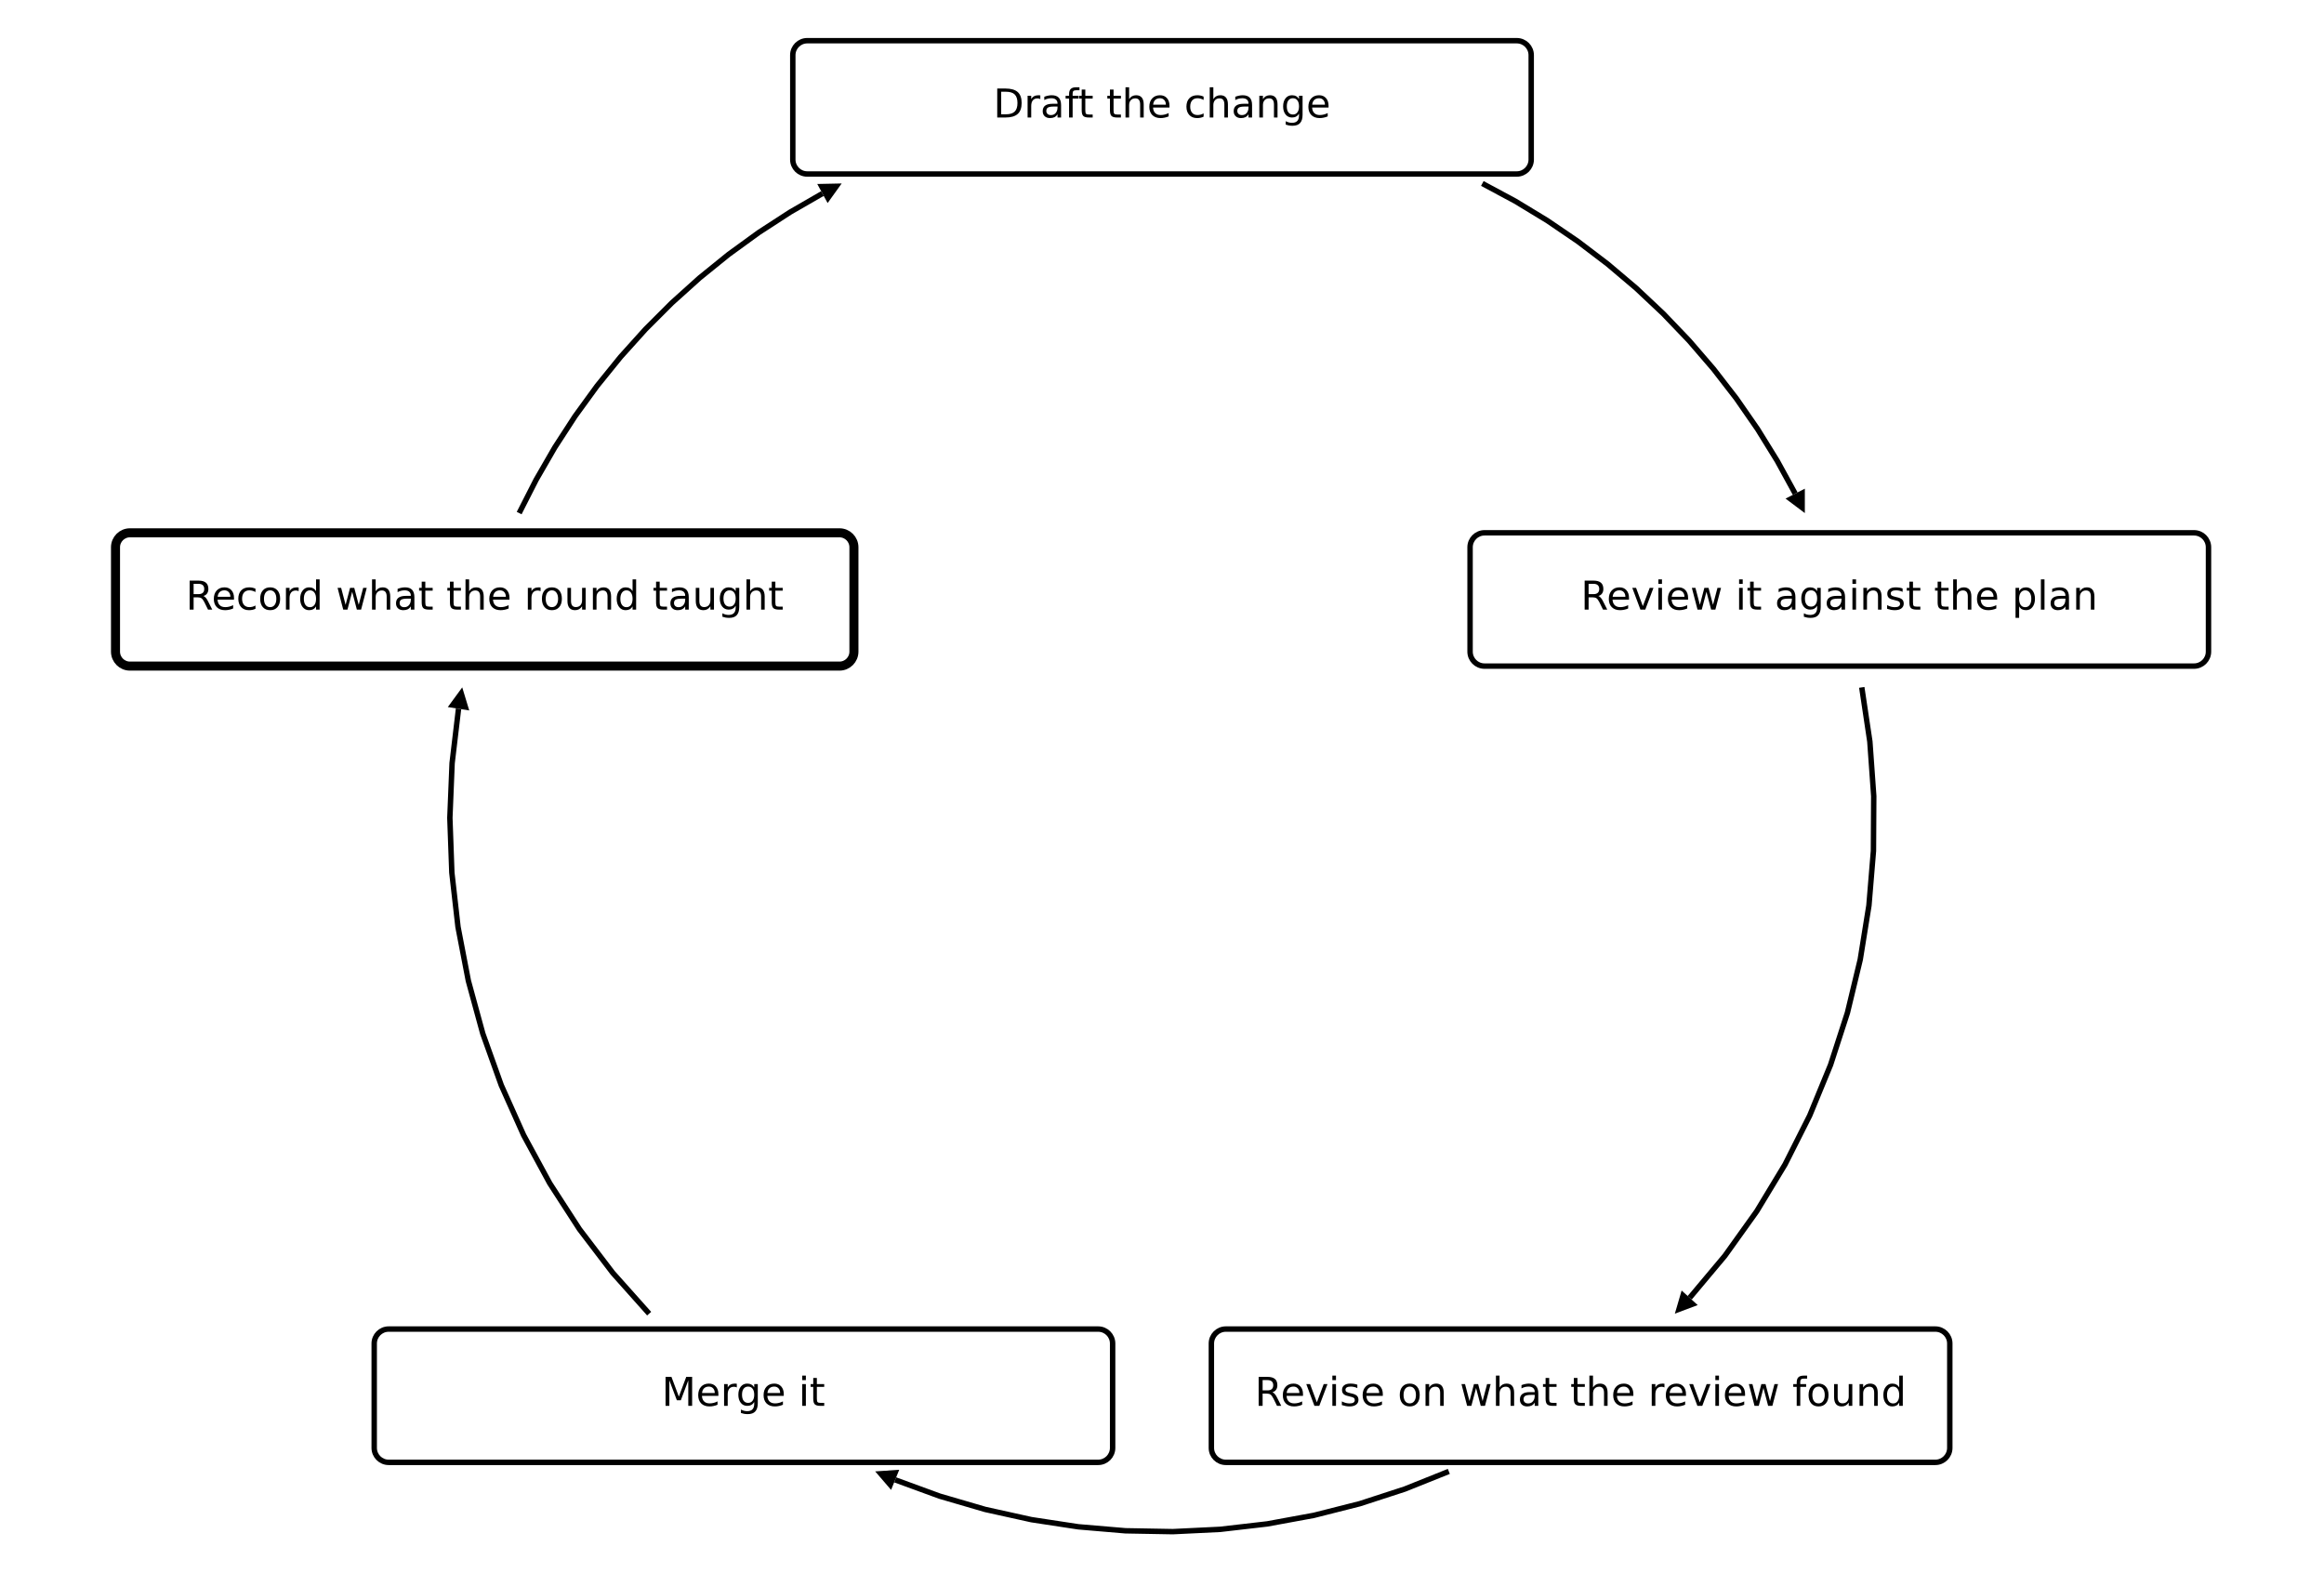
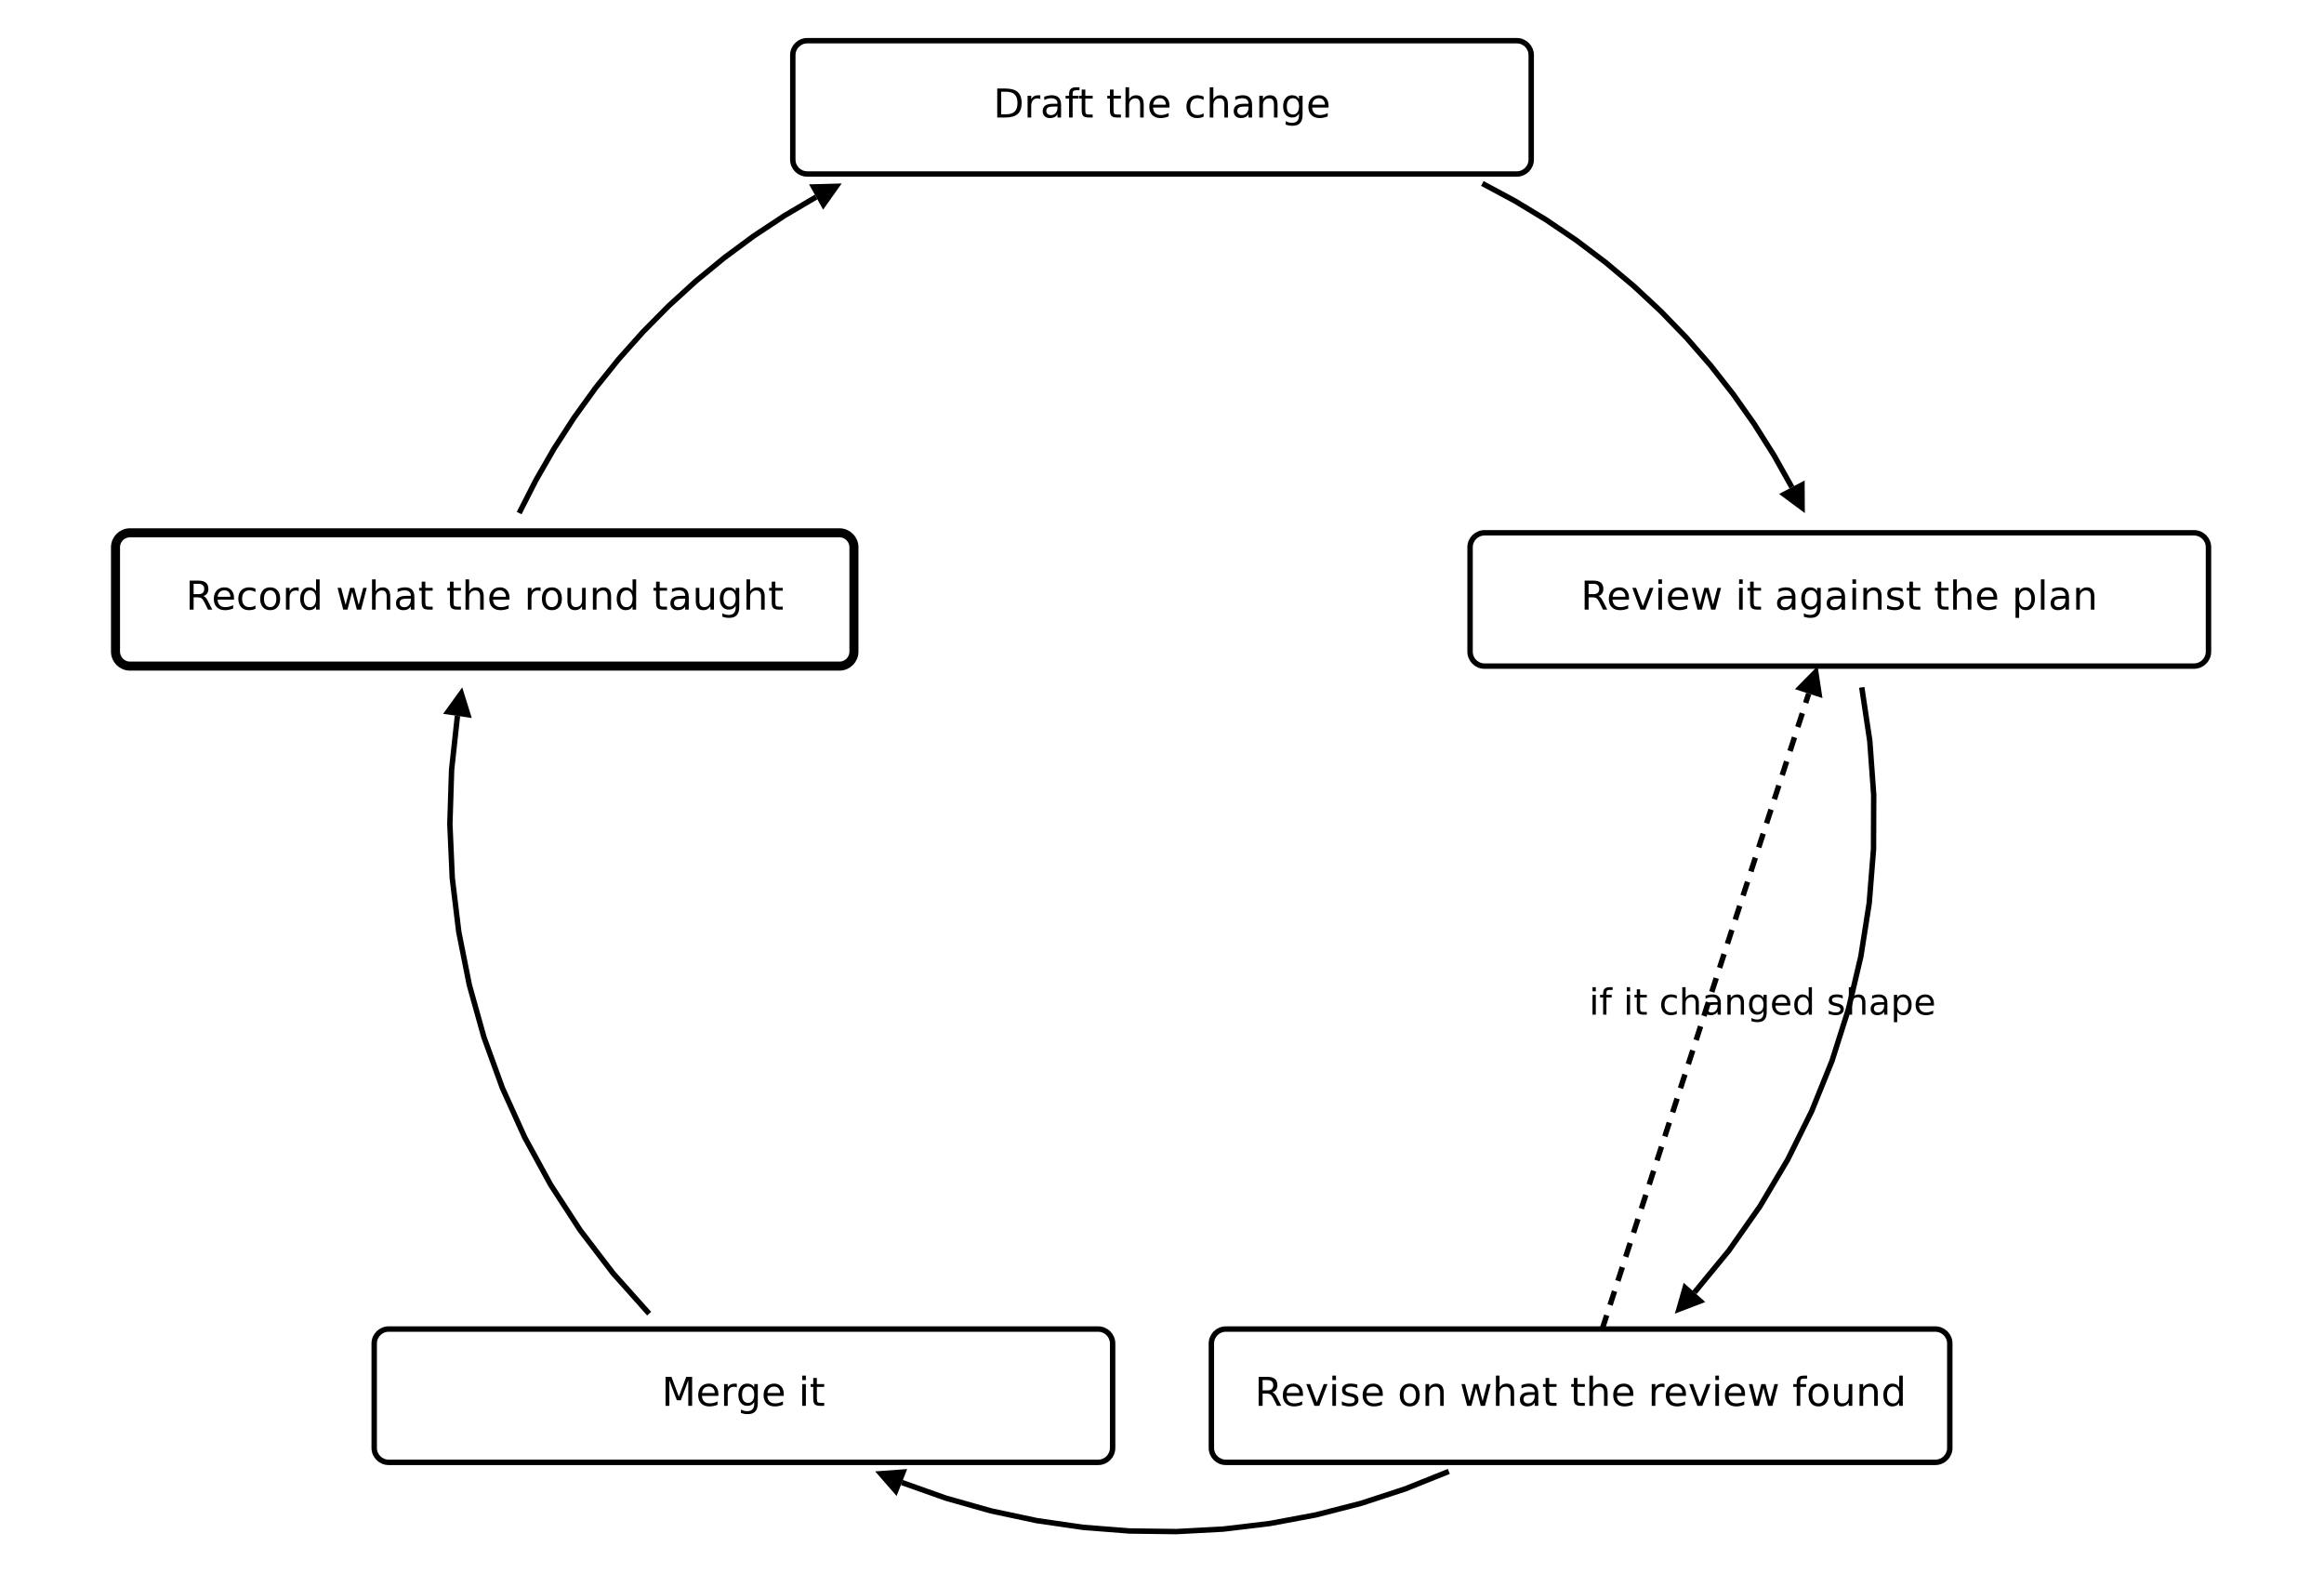
- <svg xmlns="http://www.w3.org/2000/svg" viewBox="-1.25 -1.25 642.5 434.661" role="img" aria-labelledby="ds128b060d4e-title ds128b060d4e-desc">
-   <path d="M 408.559 49.467 L 417.649 54.348 L 426.471 59.698 L 435 65.503 L 443.214 71.747 L 451.089 78.413 L 458.604 85.482 L 465.739 92.935 L 472.473 100.751 L 478.789 108.91 L 484.668 117.388 L 490.095 126.163 L 495.056 135.21" fill="none" stroke="currentColor" stroke-width="1.5" />
-   <polygon points="497.72,140.586 497.723,133.837 492.388,136.583" fill="currentColor" stroke="none" />
-   <path d="M 513.46 188.768 L 515.695 203.741 L 516.773 218.841 L 516.688 233.98 L 515.44 249.067 L 513.037 264.014 L 509.492 278.732 L 504.826 293.134 L 499.068 307.134 L 492.251 320.652 L 484.416 333.605 L 475.608 345.918 L 465.881 357.518" fill="none" stroke="currentColor" stroke-width="1.5" />
-   <polygon points="461.784,361.901 468.104,359.532 463.658,355.503" fill="currentColor" stroke="none" />
-   <path d="M 399.298 405.508 L 387.138 410.383 L 374.682 414.438 L 361.983 417.656 L 349.098 420.022 L 336.085 421.526 L 323 422.161 L 309.902 421.925 L 296.849 420.818 L 283.898 418.846 L 271.107 416.016 L 258.532 412.343 L 246.23 407.841" fill="none" stroke="currentColor" stroke-width="1.5" />
-   <polygon points="240.702,405.508 245.106,410.622 247.354,405.059" fill="currentColor" stroke="none" />
-   <path d="M 178.216 361.901 L 168.139 350.603 L 158.961 338.564 L 150.734 325.856 L 143.509 312.553 L 137.326 298.734 L 132.224 284.481 L 128.233 269.878 L 125.375 255.011 L 123.667 239.969 L 123.121 224.84 L 123.739 209.714 L 125.517 194.68" fill="none" stroke="currentColor" stroke-width="1.5" />
-   <polygon points="126.54,188.768 122.553,194.213 128.48,195.147" fill="currentColor" stroke="none" />
-   <path d="M 142.28 140.586 L 146.963 131.392 L 152.12 122.456 L 157.738 113.802 L 163.803 105.455 L 170.296 97.437 L 177.2 89.77 L 184.496 82.475 L 192.165 75.573 L 200.184 69.081 L 208.533 63.019 L 217.187 57.402 L 226.125 52.247" fill="none" stroke="currentColor" stroke-width="1.5" />
-   <polygon points="231.441,49.467 224.694,49.61 227.555,54.884" fill="currentColor" stroke="none" />
+ <svg xmlns="http://www.w3.org/2000/svg" viewBox="-1.25 -1.25 642.5 434.643" role="img" aria-labelledby="ds64ef7e8dce-title ds64ef7e8dce-desc">
+   <path d="M 408.559 49.467 L 417.504 54.265 L 426.19 59.518 L 434.594 65.211 L 442.693 71.331 L 450.466 77.859 L 457.892 84.779 L 464.952 92.073 L 471.626 99.722 L 477.897 107.704 L 483.749 115.998 L 489.165 124.583 L 494.131 133.436" fill="none" stroke="currentColor" stroke-width="1.5" />
+   <polygon points="497.72,140.586 497.669,131.57 490.594,135.303" fill="currentColor" stroke="none" />
+   <path d="M 513.46 188.768 L 515.677 203.575 L 516.762 218.508 L 516.71 233.48 L 515.52 248.405 L 513.199 263.196 L 509.76 277.768 L 505.225 292.037 L 499.618 305.92 L 492.973 319.336 L 485.327 332.209 L 476.725 344.464 L 467.216 356.029" fill="none" stroke="currentColor" stroke-width="1.5" />
+   <polygon points="461.784,361.901 470.207,358.685 464.225,353.373" fill="currentColor" stroke="none" />
+   <path d="M 399.298 405.508 L 387.295 410.326 L 375.002 414.345 L 362.471 417.548 L 349.757 419.922 L 336.915 421.456 L 324 422.143 L 311.067 421.981 L 298.173 420.97 L 285.373 419.115 L 272.723 416.423 L 260.277 412.907 L 248.088 408.581" fill="none" stroke="currentColor" stroke-width="1.5" />
+   <polygon points="240.702,405.508 246.627,412.304 249.549,404.857" fill="currentColor" stroke="none" />
+   <path d="M 178.216 361.901 L 168.245 350.732 L 159.153 338.837 L 150.99 326.285 L 143.805 313.15 L 137.639 299.506 L 132.527 285.434 L 128.5 271.013 L 125.58 256.329 L 123.785 241.464 L 123.124 226.507 L 123.602 211.542 L 125.216 196.657" fill="none" stroke="currentColor" stroke-width="1.5" />
+   <polygon points="126.54,188.768 121.258,196.075 129.173,197.239" fill="currentColor" stroke="none" />
+   <path d="M 142.28 140.586 L 146.883 131.538 L 151.946 122.74 L 157.456 114.215 L 163.398 105.985 L 169.756 98.072 L 176.513 90.497 L 183.652 83.281 L 191.153 76.442 L 198.997 69.999 L 207.163 63.968 L 215.628 58.367 L 224.371 53.209" fill="none" stroke="currentColor" stroke-width="1.5" />
+   <polygon points="231.441,49.467 222.429,49.713 226.314,56.706" fill="currentColor" stroke="none" />
+   <path d="M 441.709 366.158 L 498.785 190.499" fill="none" stroke="currentColor" stroke-width="1.5" stroke-dasharray="4 3" />
+   <polygon points="501.257,182.89 502.589,191.735 494.98,189.263" fill="currentColor" stroke="none" />
+   <text x="486.017" y="279.247" font-family="'DejaVu Sans', sans-serif" font-size="10" fill="currentColor" text-anchor="middle">if it changed shape</text>
  <rect x="217.927" y="10" width="204.146" height="36.85" rx="4" fill="none" stroke="currentColor" stroke-width="1.5" />
  <text x="320" y="31.233" font-family="'DejaVu Sans', sans-serif" font-size="11" fill="currentColor" text-anchor="middle">
    <tspan>Draft the change</tspan>
  </text>
  <rect x="405.17" y="146.04" width="204.146" height="36.85" rx="4" fill="none" stroke="currentColor" stroke-width="1.5" />
  <text x="507.243" y="167.273" font-family="'DejaVu Sans', sans-serif" font-size="11" fill="currentColor" text-anchor="middle">
    <tspan>Review it against the plan</tspan>
  </text>
  <rect x="333.65" y="366.158" width="204.146" height="36.85" rx="4" fill="none" stroke="currentColor" stroke-width="1.5" />
  <text x="435.723" y="387.391" font-family="'DejaVu Sans', sans-serif" font-size="11" fill="currentColor" text-anchor="middle">
    <tspan>Revise on what the review found</tspan>
  </text>
  <rect x="102.204" y="366.158" width="204.146" height="36.85" rx="4" fill="none" stroke="currentColor" stroke-width="1.5" />
  <text x="204.277" y="387.391" font-family="'DejaVu Sans', sans-serif" font-size="11" fill="currentColor" text-anchor="middle">
    <tspan>Merge it</tspan>
  </text>
  <rect x="30.683" y="146.04" width="204.146" height="36.85" rx="4" fill="none" stroke="currentColor" stroke-width="2.5" />
  <text x="132.757" y="167.273" font-family="'DejaVu Sans', sans-serif" font-size="11" fill="currentColor" text-anchor="middle">
    <tspan>Record what the round taught</tspan>
  </text>
</svg>
